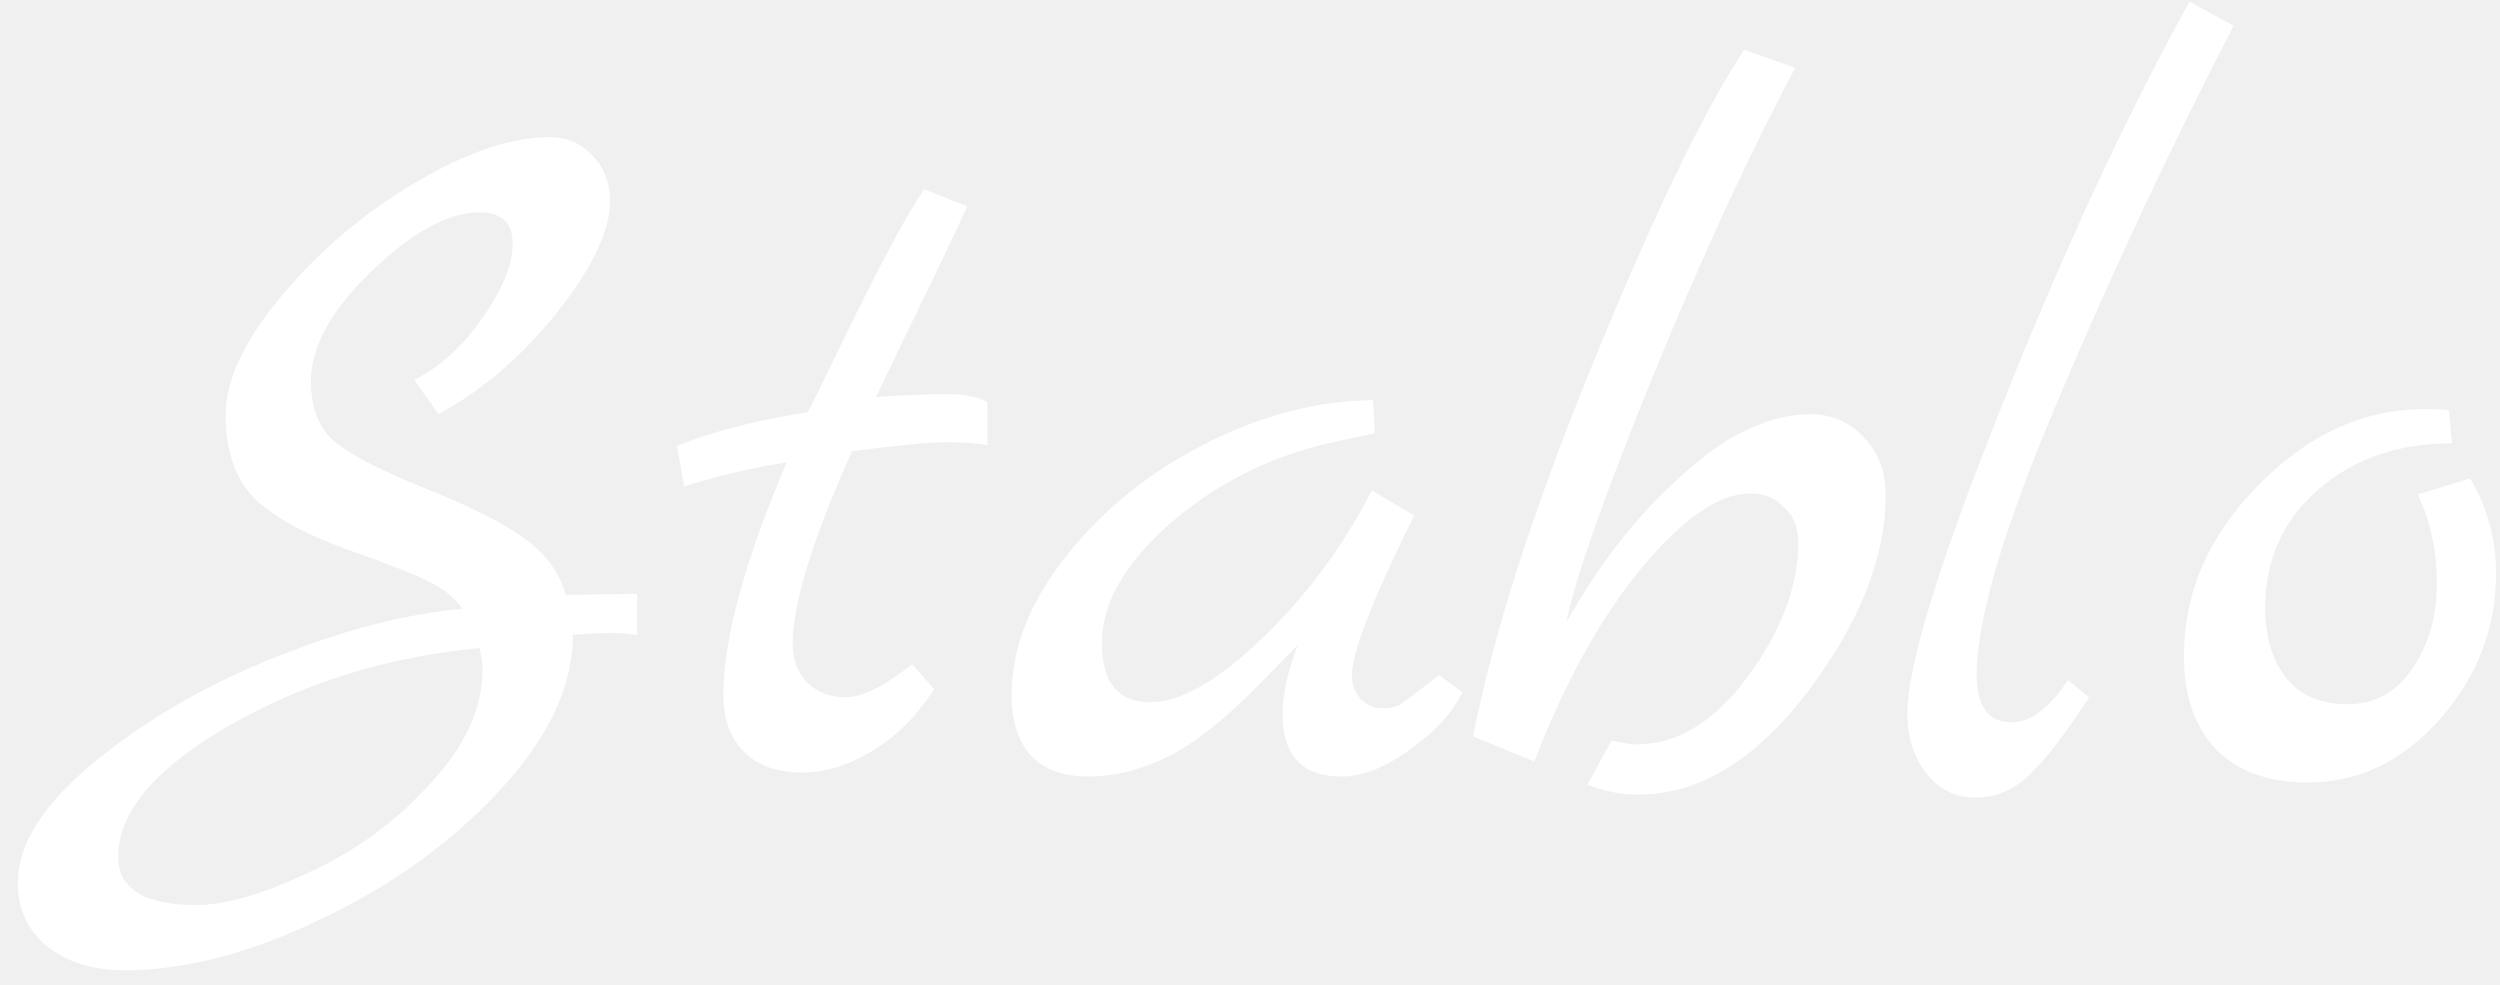
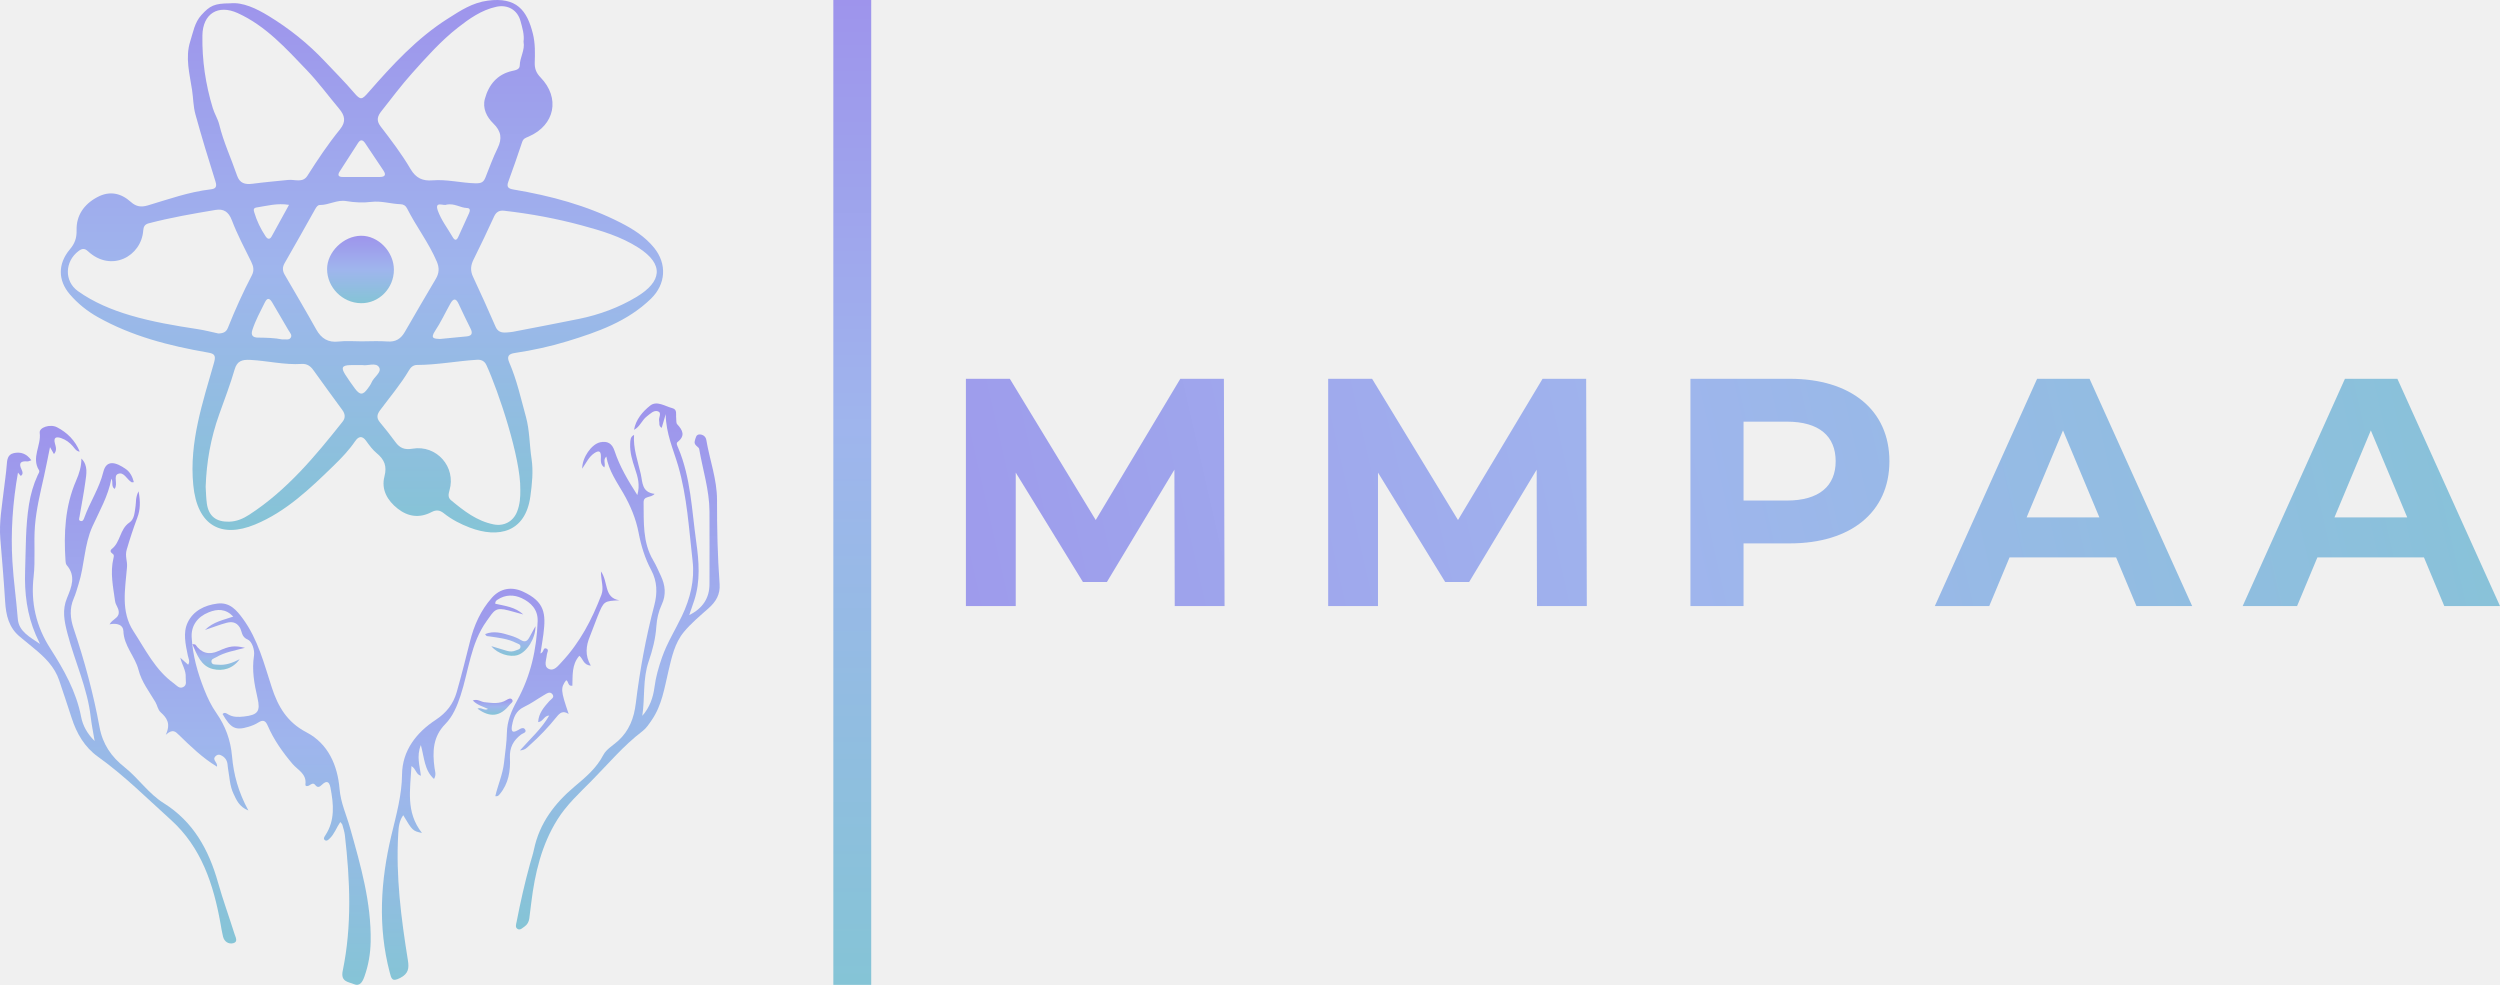
- <svg xmlns="http://www.w3.org/2000/svg" width="132" height="52" fill="none">
-   <path d="M29.878 31.407l3.763-.053v2.173a9.128 9.128 0 00-1.484-.106c-.565 0-1.201.035-1.908.106 0 2.72-1.307 5.477-3.922 8.268-2.615 2.791-5.777 5.053-9.487 6.784-3.675 1.767-7.102 2.65-10.282 2.65-1.66 0-3.021-.424-4.081-1.272C1.452 49.109.94 47.996.94 46.618c0-2.05 1.36-4.187 4.081-6.413 2.72-2.226 5.9-4.063 9.54-5.512 3.64-1.449 6.925-2.297 9.858-2.544-.353-.53-.901-.99-1.643-1.378-.742-.389-2.261-.99-4.558-1.802-2.297-.848-3.922-1.767-4.876-2.756-.954-1.025-1.431-2.456-1.431-4.293 0-1.837.99-3.94 2.968-6.307a26.924 26.924 0 016.996-5.936c2.72-1.625 5.106-2.438 7.155-2.438.919 0 1.678.336 2.279 1.007.6.636.901 1.431.901 2.385 0 1.555-.936 3.516-2.809 5.883-1.873 2.332-3.957 4.116-6.254 5.353l-1.272-1.802c1.378-.707 2.58-1.802 3.604-3.286 1.06-1.52 1.59-2.827 1.59-3.922 0-1.095-.583-1.643-1.749-1.643-1.66 0-3.569 1.042-5.724 3.127-2.12 2.05-3.18 3.975-3.18 5.777 0 1.237.318 2.208.954 2.915.636.707 2.244 1.59 4.823 2.65 2.58 1.025 4.417 1.943 5.512 2.756 1.095.777 1.82 1.767 2.173 2.968zM6.24 45.24c0 1.696 1.378 2.544 4.134 2.544 1.52 0 3.48-.565 5.883-1.696a19.324 19.324 0 006.413-4.664c1.873-1.979 2.809-4.01 2.809-6.095 0-.247-.053-.618-.159-1.113-4.84.46-9.24 1.82-13.197 4.081-3.922 2.261-5.883 4.576-5.883 6.943zm41.92-10.176l1.167 1.325c-.884 1.378-1.962 2.456-3.233 3.233-1.237.777-2.492 1.166-3.764 1.166-1.271 0-2.279-.353-3.02-1.06-.742-.742-1.114-1.749-1.114-3.021 0-2.968 1.114-7.067 3.34-12.296a37.422 37.422 0 00-5.407 1.272l-.37-2.067-.053-.053c1.766-.742 4.08-1.343 6.942-1.802.283-.53.92-1.82 1.908-3.869 1.98-4.063 3.393-6.696 4.24-7.897l2.28.901c-.354.777-.972 2.085-1.855 3.922a640.967 640.967 0 00-2.968 6.148c1.59-.106 2.844-.159 3.763-.159.918 0 1.625.141 2.12.424v2.279c-.495-.106-1.22-.159-2.174-.159-.918 0-2.579.159-4.982.477-2.084 4.664-3.127 8.056-3.127 10.176 0 .813.248 1.484.742 2.014.53.53 1.22.795 2.068.795.883 0 2.049-.583 3.498-1.749zm27.83.583l1.219.901c-.495 1.06-1.414 2.067-2.756 3.021-1.308.954-2.509 1.431-3.604 1.431-2.085 0-3.127-1.095-3.127-3.286 0-1.025.265-2.244.795-3.657l-1.961 2.014c-1.908 1.943-3.569 3.25-4.982 3.922-1.378.671-2.739 1.007-4.081 1.007-1.343 0-2.368-.371-3.074-1.113-.672-.777-1.007-1.837-1.007-3.18 0-2.473.954-4.911 2.862-7.314 1.908-2.438 4.346-4.417 7.314-5.936 2.968-1.52 5.936-2.297 8.904-2.332l.106 1.749-2.226.477c-3.216.707-6.06 2.12-8.533 4.24-2.438 2.12-3.657 4.24-3.657 6.36 0 2.085.848 3.127 2.544 3.127 1.59 0 3.55-1.113 5.883-3.339 2.332-2.226 4.275-4.84 5.83-7.844l2.226 1.325c-2.191 4.417-3.286 7.226-3.286 8.427 0 .495.159.919.477 1.272.353.318.689.477 1.007.477.353 0 .583-.018.689-.053l.318-.106c.106-.07.23-.159.37-.265.177-.106.319-.212.425-.318l.636-.477c.282-.212.512-.389.689-.53zm11.434-9.222c1.696-1.731 3.18-2.915 4.452-3.551 1.308-.671 2.527-1.007 3.657-1.007 1.166 0 2.12.406 2.862 1.219.778.777 1.166 1.802 1.166 3.074 0 3.286-1.378 6.749-4.134 10.388-2.756 3.604-5.724 5.406-8.904 5.406a6.958 6.958 0 01-2.703-.53l1.272-2.332c.566.141 1.007.212 1.325.212 2.156 0 4.117-1.201 5.883-3.604 1.767-2.403 2.65-4.77 2.65-7.102 0-.742-.247-1.343-.742-1.802-.459-.495-1.06-.742-1.802-.742-1.625 0-3.533 1.307-5.724 3.922-2.155 2.615-4.045 6.024-5.67 10.229l-3.234-1.325c1.06-5.406 3.18-11.996 6.36-19.769 3.18-7.773 5.83-13.268 7.95-16.483l2.703.954c-2.332 4.346-4.823 9.734-7.473 16.165-2.614 6.43-4.151 10.794-4.61 13.091 1.448-2.544 3.02-4.682 4.716-6.413zm21.766 9.487l1.113.901c-1.202 1.873-2.244 3.233-3.127 4.081-.848.813-1.802 1.219-2.862 1.219s-1.926-.424-2.597-1.272c-.672-.848-1.007-1.908-1.007-3.18 0-2.473 1.625-7.791 4.876-15.953 3.25-8.197 6.589-15.405 10.017-21.624l2.332 1.272a281.978 281.978 0 00-9.381 20.034c-2.792 6.607-4.187 11.36-4.187 14.257 0 1.66.618 2.491 1.855 2.491.989 0 1.978-.742 2.968-2.226zm21.225-10.653c.919 1.52 1.378 3.198 1.378 5.035 0 2.862-.989 5.424-2.968 7.685-1.978 2.226-4.31 3.339-6.996 3.339-2.049 0-3.657-.583-4.823-1.749-1.13-1.201-1.696-2.844-1.696-4.929 0-3.357 1.308-6.36 3.922-9.01 2.615-2.685 5.548-4.028 8.798-4.028.601 0 1.025.018 1.272.053l.159 1.749c-2.826 0-5.176.813-7.049 2.438-1.872 1.625-2.809 3.71-2.809 6.254 0 1.52.371 2.756 1.113 3.71.742.919 1.82 1.378 3.233 1.378 1.449 0 2.597-.636 3.445-1.908.848-1.272 1.272-2.756 1.272-4.452 0-1.731-.335-3.304-1.007-4.717l2.756-.848z" fill="#fff" />
+ <svg xmlns="http://www.w3.org/2000/svg" width="132" height="52" viewBox="0 0 132 52" fill="none">
+   <g clip-path="url(#clip0_384_237)">
+     <g clip-path="url(#clip1_384_237)">
+       <path d="M12.154 0.176C12.818 0.106 13.529 0.444 14.19 0.847C15.273 1.507 16.261 2.296 17.137 3.224C17.659 3.778 18.198 4.315 18.694 4.896C19.042 5.304 19.109 5.27 19.459 4.869C20.724 3.423 22.021 2.009 23.662 0.973C24.312 0.562 24.937 0.141 25.76 0.033C27.257 -0.163 27.829 0.52 28.141 1.799C28.262 2.298 28.251 2.81 28.234 3.317C28.224 3.624 28.319 3.858 28.536 4.083C29.591 5.167 29.303 6.607 27.915 7.211C27.765 7.276 27.634 7.309 27.573 7.49C27.337 8.197 27.093 8.902 26.836 9.602C26.728 9.894 26.866 9.964 27.11 10.006C29.074 10.338 30.985 10.845 32.768 11.758C33.428 12.095 34.054 12.489 34.536 13.082C35.228 13.931 35.159 15.007 34.37 15.773C33.128 16.979 31.557 17.527 29.96 18.017C29.053 18.295 28.122 18.496 27.181 18.638C26.868 18.685 26.742 18.802 26.891 19.145C27.291 20.065 27.504 21.046 27.769 22.008C27.967 22.725 27.953 23.479 28.064 24.211C28.165 24.883 28.094 25.535 28.005 26.197C27.749 28.111 26.32 28.432 24.806 27.858C24.315 27.671 23.847 27.43 23.435 27.101C23.221 26.931 23.034 26.907 22.785 27.038C22.161 27.365 21.555 27.292 21.004 26.861C20.45 26.429 20.12 25.845 20.299 25.157C20.442 24.604 20.295 24.266 19.893 23.932C19.677 23.752 19.501 23.516 19.337 23.285C19.118 22.976 18.925 23.042 18.748 23.3C18.424 23.774 18.03 24.186 17.622 24.582C16.368 25.8 15.101 27.022 13.456 27.698C11.7 28.42 10.413 27.781 10.204 25.605C9.985 23.338 10.706 21.247 11.306 19.13C11.418 18.732 11.287 18.668 10.964 18.612C8.942 18.26 6.967 17.758 5.156 16.738C4.594 16.421 4.105 16.027 3.688 15.542C3.053 14.801 3.049 13.927 3.689 13.166C3.946 12.862 4.054 12.577 4.044 12.149C4.025 11.371 4.441 10.774 5.151 10.402C5.803 10.06 6.392 10.2 6.906 10.66C7.192 10.915 7.448 10.95 7.81 10.844C8.902 10.519 9.982 10.131 11.123 9.998C11.375 9.969 11.47 9.877 11.378 9.587C11.005 8.407 10.645 7.222 10.316 6.029C10.204 5.621 10.205 5.183 10.142 4.759C10.014 3.901 9.769 3.043 10.046 2.177C10.199 1.701 10.274 1.189 10.634 0.794C11.086 0.296 11.32 0.18 12.155 0.176H12.154ZM15.22 9.501C15.565 9.464 15.983 9.673 16.232 9.28C16.766 8.436 17.321 7.606 17.95 6.832C18.28 6.424 18.215 6.108 17.906 5.74C17.336 5.061 16.811 4.343 16.196 3.701C15.098 2.556 14.04 1.37 12.552 0.692C11.508 0.217 10.706 0.725 10.687 1.87C10.665 3.183 10.854 4.457 11.236 5.711C11.329 6.015 11.506 6.288 11.577 6.581C11.802 7.508 12.208 8.367 12.514 9.263C12.658 9.684 12.94 9.753 13.333 9.702C13.96 9.619 14.591 9.566 15.221 9.5L15.22 9.501ZM26.745 17.555C26.856 17.544 26.967 17.541 27.076 17.52C28.242 17.294 29.409 17.074 30.572 16.837C31.652 16.616 32.691 16.233 33.622 15.669C34.923 14.88 35.101 13.969 33.703 13.075C32.779 12.485 31.755 12.182 30.713 11.9C29.365 11.535 27.998 11.284 26.612 11.126C26.371 11.098 26.199 11.187 26.087 11.433C25.74 12.197 25.375 12.953 25.003 13.705C24.851 14.01 24.823 14.288 24.974 14.609C25.386 15.483 25.78 16.368 26.167 17.253C26.286 17.526 26.489 17.577 26.745 17.553V17.555ZM27.643 2.204C27.694 1.823 27.577 1.469 27.485 1.121C27.327 0.523 26.806 0.226 26.201 0.359C25.422 0.529 24.778 0.987 24.175 1.459C23.277 2.162 22.514 3.022 21.753 3.872C21.183 4.509 20.67 5.197 20.139 5.869C19.944 6.116 19.848 6.349 20.09 6.666C20.647 7.395 21.211 8.129 21.673 8.919C21.966 9.419 22.329 9.564 22.84 9.522C23.602 9.46 24.348 9.662 25.108 9.679C25.417 9.685 25.534 9.617 25.632 9.37C25.838 8.855 26.026 8.329 26.27 7.832C26.524 7.318 26.467 6.927 26.045 6.517C25.701 6.183 25.467 5.718 25.601 5.222C25.803 4.477 26.249 3.921 27.053 3.743C27.223 3.706 27.44 3.67 27.443 3.457C27.449 3.024 27.729 2.641 27.643 2.206V2.204ZM10.86 25.726C10.878 25.988 10.88 26.292 10.922 26.59C11.019 27.262 11.417 27.563 12.102 27.545C12.503 27.534 12.848 27.38 13.166 27.173C15.152 25.884 16.64 24.091 18.09 22.263C18.245 22.066 18.23 21.859 18.076 21.65C17.558 20.947 17.047 20.239 16.537 19.53C16.386 19.321 16.196 19.199 15.934 19.216C15.015 19.276 14.119 19.047 13.206 19.002C12.773 18.98 12.518 19.064 12.39 19.502C12.156 20.309 11.852 21.095 11.571 21.886C11.13 23.123 10.901 24.383 10.858 25.726H10.86ZM11.531 17.608C11.801 17.6 11.947 17.523 12.032 17.312C12.409 16.368 12.825 15.442 13.295 14.542C13.43 14.284 13.386 14.069 13.266 13.823C12.909 13.098 12.528 12.38 12.241 11.627C12.069 11.176 11.805 11.014 11.382 11.084C10.197 11.282 9.014 11.487 7.85 11.792C7.638 11.847 7.577 11.978 7.563 12.169C7.467 13.535 5.875 14.405 4.642 13.264C4.466 13.1 4.331 13.116 4.147 13.255C3.419 13.802 3.382 14.848 4.115 15.371C4.947 15.964 5.893 16.356 6.86 16.644C8.023 16.99 9.226 17.194 10.428 17.377C10.819 17.436 11.204 17.539 11.531 17.608ZM27.472 25.85C27.501 24.183 26.312 20.644 25.684 19.279C25.588 19.07 25.422 18.981 25.185 18.996C24.127 19.061 23.082 19.267 22.019 19.27C21.824 19.27 21.692 19.387 21.6 19.543C21.155 20.297 20.587 20.962 20.068 21.661C19.899 21.887 19.872 22.072 20.059 22.297C20.344 22.639 20.621 22.988 20.882 23.346C21.113 23.663 21.371 23.761 21.778 23.691C23.053 23.474 24.089 24.655 23.734 25.886C23.678 26.082 23.639 26.268 23.814 26.412C24.489 26.971 25.175 27.512 26.069 27.689C26.606 27.796 27.089 27.541 27.297 27.029C27.456 26.638 27.479 26.226 27.472 25.849V25.85ZM19.079 18.024V18.023C19.54 18.023 20.001 17.995 20.459 18.03C20.901 18.064 21.172 17.883 21.382 17.514C21.916 16.578 22.466 15.652 23.012 14.722C23.185 14.429 23.206 14.151 23.067 13.82C22.643 12.822 21.977 11.965 21.493 11.004C21.423 10.866 21.312 10.787 21.154 10.783C20.636 10.766 20.137 10.595 19.605 10.66C19.168 10.714 18.719 10.691 18.277 10.617C17.794 10.535 17.361 10.83 16.883 10.825C16.774 10.824 16.699 10.94 16.643 11.039C16.106 11.991 15.577 12.947 15.029 13.892C14.898 14.118 14.915 14.305 15.036 14.513C15.592 15.472 16.157 16.426 16.697 17.394C16.967 17.877 17.325 18.099 17.891 18.032C18.281 17.986 18.683 18.023 19.079 18.023V18.024ZM19.045 9.345C19.377 9.345 19.708 9.345 20.039 9.345C20.289 9.345 20.418 9.264 20.247 9.006C19.924 8.519 19.601 8.034 19.273 7.55C19.16 7.384 19.035 7.347 18.908 7.544C18.585 8.048 18.259 8.55 17.936 9.053C17.811 9.247 17.866 9.345 18.098 9.345C18.413 9.345 18.729 9.345 19.045 9.345ZM14.904 17.922C15.079 17.904 15.248 17.97 15.343 17.841C15.447 17.699 15.31 17.571 15.242 17.455C14.958 16.96 14.663 16.473 14.378 15.979C14.25 15.757 14.121 15.689 13.987 15.961C13.749 16.442 13.489 16.913 13.323 17.428C13.235 17.699 13.348 17.822 13.615 17.825C14.059 17.831 14.502 17.84 14.904 17.922ZM23.229 17.898C23.7 17.852 24.172 17.805 24.642 17.761C24.905 17.736 24.966 17.602 24.857 17.374C24.644 16.932 24.419 16.497 24.218 16.05C24.069 15.717 23.927 15.763 23.776 16.035C23.506 16.517 23.273 17.022 22.968 17.48C22.698 17.888 22.946 17.883 23.229 17.898ZM19.139 19.277C18.882 19.277 18.677 19.27 18.472 19.278C18.064 19.294 18 19.416 18.224 19.77C18.384 20.023 18.558 20.268 18.736 20.51C19.002 20.871 19.162 20.87 19.42 20.513C19.493 20.411 19.572 20.307 19.62 20.191C19.737 19.906 20.169 19.661 20.02 19.4C19.856 19.112 19.407 19.332 19.14 19.276L19.139 19.277ZM15.26 10.816C14.636 10.714 14.092 10.87 13.542 10.956C13.378 10.982 13.386 11.081 13.421 11.199C13.555 11.656 13.759 12.081 14.023 12.477C14.124 12.629 14.243 12.665 14.345 12.48C14.649 11.934 14.947 11.386 15.26 10.816ZM23.578 10.803C23.459 10.899 22.927 10.579 23.115 11.115C23.29 11.613 23.631 12.053 23.901 12.518C23.997 12.684 24.097 12.728 24.194 12.514C24.383 12.096 24.572 11.678 24.764 11.261C24.825 11.126 24.84 10.988 24.656 10.983C24.303 10.973 24.002 10.723 23.579 10.803H23.578Z" fill="url(#paint0_linear_384_237)" />
+       <path d="M7.317 25.943C7.42 26.493 7.407 26.914 7.256 27.317C7.046 27.879 6.858 28.445 6.69 29.023C6.591 29.363 6.732 29.631 6.707 29.934C6.614 31.085 6.363 32.282 7.045 33.326C7.679 34.296 8.195 35.373 9.177 36.081C9.329 36.191 9.459 36.382 9.671 36.279C9.892 36.172 9.793 35.942 9.805 35.763C9.83 35.403 9.608 35.104 9.52 34.728C9.671 34.863 9.793 34.972 9.933 35.097C10.05 34.926 9.948 34.767 9.916 34.607C9.799 34.029 9.654 33.413 9.906 32.876C10.197 32.254 10.8 31.953 11.482 31.868C12.134 31.787 12.495 32.218 12.831 32.678C13.624 33.765 13.945 35.051 14.351 36.299C14.679 37.306 15.159 38.133 16.176 38.663C17.33 39.264 17.826 40.411 17.929 41.658C17.99 42.396 18.293 43.029 18.484 43.712C19.037 45.68 19.61 47.647 19.571 49.723C19.558 50.359 19.452 50.983 19.233 51.586C19.137 51.851 18.988 52.094 18.69 51.964C18.409 51.841 17.974 51.85 18.095 51.263C18.586 48.888 18.486 46.494 18.21 44.101C18.188 43.913 18.126 43.73 18.075 43.546C18.064 43.505 18.022 43.472 17.968 43.403C17.763 43.699 17.656 44.041 17.402 44.278C17.334 44.342 17.252 44.429 17.157 44.361C17.053 44.287 17.128 44.182 17.176 44.108C17.699 43.312 17.616 42.458 17.447 41.583C17.378 41.222 17.216 41.23 17.009 41.425C16.862 41.564 16.776 41.611 16.633 41.436C16.541 41.323 16.437 41.398 16.339 41.463C16.254 41.521 16.109 41.538 16.126 41.41C16.2 40.856 15.715 40.653 15.449 40.339C14.922 39.717 14.458 39.063 14.136 38.316C14.016 38.039 13.886 37.99 13.633 38.152C13.475 38.253 13.292 38.324 13.111 38.378C12.433 38.582 12.18 38.452 11.752 37.701C11.856 37.586 11.959 37.666 12.046 37.719C12.31 37.878 12.597 37.863 12.88 37.832C13.618 37.75 13.76 37.56 13.595 36.847C13.426 36.114 13.291 35.388 13.411 34.625C13.461 34.312 13.295 33.859 13.087 33.773C12.731 33.627 12.79 33.334 12.655 33.122C12.474 32.836 12.221 32.814 11.949 32.888C11.603 32.982 11.267 33.113 10.82 33.264C11.281 32.812 11.804 32.739 12.317 32.555C11.909 32.129 11.475 32.148 11.024 32.328C10.421 32.568 10.085 33.042 10.12 33.649C10.174 34.609 10.432 35.525 10.786 36.415C10.957 36.845 11.155 37.263 11.42 37.641C11.905 38.333 12.178 39.079 12.252 39.936C12.335 40.898 12.591 41.836 13.114 42.794C12.623 42.595 12.486 42.238 12.33 41.911C12.128 41.489 12.12 41.017 12.037 40.566C12.023 40.488 12.021 40.407 12.01 40.329C11.977 40.104 11.848 39.955 11.643 39.867C11.544 39.825 11.458 39.852 11.383 39.926C11.176 40.129 11.507 40.247 11.456 40.479C10.687 40.014 10.067 39.407 9.447 38.806C9.264 38.628 9.125 38.466 8.753 38.797C9.036 38.193 8.793 37.891 8.491 37.617C8.326 37.467 8.311 37.249 8.207 37.073C7.882 36.52 7.478 36.012 7.314 35.372C7.132 34.658 6.54 34.111 6.515 33.318C6.505 32.993 6.185 32.882 5.784 32.965C5.945 32.682 6.246 32.644 6.27 32.373C6.292 32.129 6.105 31.958 6.077 31.746C5.974 30.994 5.807 30.239 5.989 29.481C6.022 29.347 6.03 29.291 5.92 29.217C5.827 29.154 5.805 29.06 5.905 28.983C6.368 28.623 6.321 27.934 6.834 27.59C7.109 27.405 7.107 27.033 7.158 26.721C7.192 26.507 7.147 26.28 7.312 25.947L7.317 25.943Z" fill="url(#paint1_linear_384_237)" />
+       <path d="M4.299 24.213C4.664 24.578 4.562 25.031 4.504 25.459C4.422 26.067 4.3 26.669 4.2 27.275C4.187 27.358 4.125 27.483 4.265 27.51C4.38 27.533 4.418 27.426 4.452 27.333C4.745 26.512 5.244 25.784 5.455 24.919C5.617 24.258 6.114 24.389 6.66 24.778C6.868 24.926 7 25.181 7.067 25.456C7.006 25.461 6.97 25.475 6.95 25.464C6.698 25.32 6.542 24.888 6.228 25.023C5.97 25.133 6.241 25.557 6.052 25.815C5.851 25.678 5.991 25.45 5.882 25.274C5.712 26.191 5.255 26.976 4.883 27.792C4.441 28.764 4.467 29.84 4.149 30.837C4.067 31.095 3.999 31.359 3.891 31.605C3.659 32.137 3.712 32.661 3.888 33.187C4.461 34.889 4.931 36.621 5.254 38.385C5.422 39.3 5.877 39.954 6.574 40.506C7.31 41.09 7.84 41.903 8.649 42.409C10.212 43.389 11.025 44.872 11.511 46.595C11.77 47.512 12.098 48.409 12.384 49.318C12.436 49.482 12.585 49.729 12.318 49.8C12.079 49.863 11.846 49.732 11.776 49.453C11.719 49.222 11.683 48.986 11.641 48.751C11.27 46.687 10.63 44.737 9.021 43.287C7.762 42.152 6.561 40.947 5.175 39.957C4.464 39.449 4.048 38.729 3.783 37.908C3.569 37.244 3.347 36.583 3.124 35.922C2.881 35.201 2.359 34.697 1.792 34.231C1.547 34.03 1.304 33.826 1.058 33.626C0.465 33.145 0.315 32.484 0.271 31.763C0.203 30.656 0.108 29.551 0.017 28.445C-0.054 27.566 0.108 26.705 0.207 25.839C0.255 25.414 0.323 24.991 0.354 24.566C0.375 24.281 0.397 24 0.724 23.926C1.087 23.844 1.403 23.947 1.654 24.302C1.559 24.331 1.501 24.367 1.447 24.363C1.095 24.332 0.969 24.443 1.139 24.793C1.188 24.893 1.241 25.036 1.101 25.126C1.091 25.132 1.008 25.021 0.949 24.953C0.67 26.525 0.562 28.09 0.655 29.652C0.715 30.662 0.862 31.669 0.94 32.682C0.991 33.347 1.601 33.649 2.113 34.003C2.04 33.846 1.963 33.69 1.894 33.532C1.424 32.446 1.285 31.312 1.326 30.134C1.367 28.963 1.343 27.788 1.532 26.627C1.618 26.096 1.765 25.579 1.991 25.089C2.031 25.002 2.111 24.911 2.058 24.825C1.644 24.161 2.187 23.517 2.097 22.851C2.059 22.568 2.65 22.373 3.011 22.56C3.556 22.842 3.973 23.265 4.209 23.846C4.027 23.829 3.948 23.68 3.846 23.561C3.677 23.365 3.471 23.216 3.227 23.132C2.969 23.043 2.813 23.092 2.9 23.416C2.947 23.592 3.021 23.773 2.849 23.974C2.773 23.842 2.715 23.74 2.64 23.61C2.531 24.145 2.436 24.64 2.326 25.133C2.133 25.999 1.921 26.856 1.847 27.749C1.773 28.653 1.877 29.559 1.774 30.458C1.617 31.823 1.911 33.076 2.647 34.227C3.369 35.354 4.025 36.506 4.283 37.848C4.372 38.31 4.602 38.735 4.997 39.125C4.919 38.654 4.837 38.265 4.792 37.873C4.618 36.331 3.946 34.925 3.56 33.44C3.386 32.77 3.278 32.201 3.54 31.57C3.781 30.992 4.019 30.412 3.521 29.837C3.475 29.784 3.465 29.689 3.459 29.611C3.363 28.166 3.431 26.732 4.015 25.387C4.186 24.995 4.299 24.626 4.298 24.21L4.299 24.213Z" fill="url(#paint2_linear_384_237)" />
+       <path d="M33.476 22.694C33.574 22.146 33.93 21.733 34.326 21.418C34.681 21.136 35.113 21.452 35.501 21.551C35.776 21.622 35.677 21.884 35.703 22.077C35.717 22.186 35.693 22.332 35.754 22.398C36.053 22.718 36.197 23.01 35.77 23.344C35.687 23.409 35.772 23.558 35.813 23.658C36.476 25.238 36.525 26.933 36.759 28.595C36.907 29.644 36.989 30.676 36.656 31.702C36.573 31.957 36.483 32.21 36.391 32.476C37.097 32.13 37.458 31.583 37.46 30.851C37.462 29.563 37.467 28.275 37.46 26.987C37.452 25.865 37.104 24.794 36.916 23.701C36.897 23.588 36.607 23.51 36.687 23.269C36.736 23.122 36.745 22.927 36.956 22.938C37.121 22.948 37.262 23.047 37.293 23.228C37.472 24.29 37.861 25.312 37.859 26.409C37.856 27.886 37.887 29.361 37.995 30.834C38.036 31.381 37.802 31.771 37.411 32.117C36.961 32.517 36.491 32.907 36.11 33.367C35.624 33.953 35.466 34.702 35.294 35.431C35.082 36.323 34.951 37.24 34.408 38.025C34.262 38.237 34.122 38.453 33.924 38.604C32.92 39.367 32.118 40.332 31.239 41.221C30.594 41.874 29.914 42.494 29.425 43.281C28.593 44.617 28.243 46.106 28.053 47.645C28.018 47.929 27.987 48.212 27.947 48.495C27.922 48.675 27.84 48.827 27.685 48.93C27.58 48.999 27.473 49.12 27.346 49.059C27.182 48.978 27.25 48.811 27.276 48.677C27.477 47.647 27.704 46.624 27.985 45.613C28.058 45.353 28.142 45.095 28.198 44.832C28.491 43.46 29.28 42.422 30.33 41.535C30.908 41.049 31.491 40.567 31.856 39.862C32.014 39.557 32.373 39.358 32.642 39.112C33.222 38.581 33.475 37.919 33.569 37.14C33.782 35.392 34.101 33.661 34.548 31.956C34.716 31.317 34.704 30.696 34.385 30.103C34.052 29.481 33.851 28.819 33.718 28.124C33.577 27.387 33.287 26.695 32.912 26.044C32.557 25.43 32.141 24.846 32.015 24.108C31.818 24.282 31.992 24.469 31.909 24.681C31.68 24.52 31.729 24.296 31.729 24.1C31.729 23.788 31.595 23.784 31.378 23.929C31.096 24.117 30.957 24.428 30.74 24.747C30.738 24.152 31.233 23.449 31.692 23.352C32.07 23.273 32.317 23.407 32.448 23.806C32.715 24.619 33.146 25.35 33.651 26.139C33.806 25.594 33.669 25.173 33.532 24.759C33.387 24.319 33.248 23.882 33.274 23.411C33.283 23.232 33.284 23.056 33.478 22.964C33.426 23.679 33.677 24.34 33.831 25.019C33.932 25.467 33.877 25.992 34.566 26.077C34.347 26.308 33.976 26.163 33.982 26.532C33.997 27.578 33.924 28.635 34.492 29.59C34.646 29.849 34.762 30.13 34.892 30.402C35.127 30.9 35.183 31.401 34.941 31.918C34.771 32.28 34.682 32.674 34.656 33.068C34.614 33.71 34.458 34.321 34.25 34.922C33.928 35.858 34.059 36.841 33.913 37.797C34.3 37.355 34.485 36.84 34.557 36.281C34.626 35.742 34.776 35.226 34.954 34.714C35.222 33.944 35.657 33.256 36.005 32.526C36.444 31.604 36.687 30.625 36.569 29.617C36.375 27.935 36.283 26.235 35.806 24.593C35.553 23.726 35.16 22.893 35.149 21.865C35.059 22.173 35 22.375 34.937 22.593C34.761 22.481 34.833 22.339 34.803 22.226C34.757 22.053 34.969 21.798 34.733 21.717C34.52 21.644 34.337 21.846 34.157 21.982C33.888 22.184 33.789 22.54 33.478 22.693L33.476 22.694Z" fill="url(#paint3_linear_384_237)" />
+       <path d="M28.532 34.504C28.737 34.441 28.66 34.179 28.836 34.239C29.012 34.299 28.881 34.455 28.873 34.57C28.855 34.828 28.691 35.174 28.961 35.312C29.248 35.458 29.456 35.168 29.658 34.953C30.622 33.926 31.255 32.71 31.753 31.41C31.897 31.035 31.73 30.669 31.73 30.171C32.134 30.737 31.867 31.561 32.706 31.696C31.888 31.735 31.884 31.733 31.555 32.538C31.411 32.891 31.29 33.253 31.145 33.605C30.939 34.104 30.877 34.603 31.194 35.144C30.79 35.115 30.791 34.773 30.587 34.627C30.18 35.095 30.242 35.663 30.221 36.207C29.964 36.245 30.036 35.968 29.892 35.916C29.593 36.324 29.602 36.455 30.026 37.699C29.725 37.498 29.556 37.645 29.391 37.85C28.953 38.396 28.47 38.902 27.946 39.366C27.834 39.465 27.741 39.601 27.453 39.622C28.02 38.981 28.603 38.472 28.998 37.781C28.72 37.786 28.682 38.106 28.414 38.127C28.44 37.654 28.72 37.342 28.999 37.023C29.091 36.919 29.315 36.82 29.154 36.64C29.021 36.492 28.857 36.622 28.724 36.7C28.368 36.909 28.03 37.157 27.659 37.331C27.241 37.529 27.115 37.886 27.039 38.281C26.99 38.532 26.992 38.764 27.361 38.545C27.473 38.477 27.65 38.363 27.735 38.533C27.812 38.684 27.601 38.716 27.51 38.785C27.106 39.095 26.898 39.472 26.924 40.009C26.958 40.7 26.854 41.377 26.382 41.936C26.332 41.995 26.285 42.064 26.152 42.038C26.29 41.441 26.548 40.875 26.613 40.263C26.668 39.743 26.754 39.222 26.763 38.701C26.774 38.071 27.004 37.53 27.3 36.996C28.021 35.69 28.338 34.278 28.388 32.796C28.409 32.181 28.028 31.81 27.543 31.582C27.137 31.391 26.678 31.389 26.27 31.664C26.204 31.707 26.144 31.757 26.148 31.876C26.66 31.995 27.201 32.045 27.63 32.444C27.373 32.373 27.118 32.3 26.86 32.233C26.156 32.048 26.107 32.213 25.699 32.785C24.842 33.982 24.752 35.409 24.316 36.73C24.134 37.282 23.913 37.821 23.511 38.23C22.851 38.902 22.831 39.694 22.942 40.536C22.965 40.719 23.05 40.901 22.916 41.13C22.403 40.668 22.41 40.024 22.221 39.339C21.98 39.939 22.168 40.437 22.223 40.96C21.956 40.891 21.982 40.609 21.726 40.448C21.663 41.693 21.412 42.882 22.28 43.98C21.795 43.878 21.772 43.855 21.291 43.043C21.07 43.349 21.047 43.687 21.027 44.023C20.894 46.273 21.182 48.493 21.537 50.706C21.602 51.11 21.579 51.406 21.129 51.636C20.698 51.858 20.664 51.676 20.578 51.346C19.942 48.92 20.094 46.51 20.667 44.098C20.918 43.042 21.216 42.007 21.228 40.889C21.24 39.637 21.983 38.679 23.003 38.01C23.576 37.634 23.938 37.163 24.116 36.536C24.367 35.655 24.592 34.766 24.814 33.876C25.028 33.016 25.379 32.228 25.972 31.56C26.413 31.062 27.011 30.959 27.614 31.237C28.773 31.772 28.828 32.407 28.693 33.477C28.652 33.803 28.594 34.126 28.536 34.502L28.532 34.504Z" fill="url(#paint4_linear_384_237)" />
+       <path d="M25.943 34.117C26.231 34.204 26.497 34.288 26.765 34.364C26.92 34.409 27.078 34.413 27.23 34.345C27.327 34.301 27.466 34.295 27.48 34.159C27.494 34.013 27.351 33.996 27.258 33.948C26.81 33.721 26.318 33.675 25.833 33.601C25.76 33.589 25.672 33.617 25.618 33.479C26.074 33.292 26.508 33.422 26.936 33.552C27.133 33.611 27.329 33.688 27.503 33.795C27.734 33.937 27.853 33.834 27.956 33.644C28.053 33.467 28.149 33.29 28.274 33.062C28.274 33.72 27.822 34.424 27.343 34.584C26.919 34.725 26.263 34.515 25.943 34.119V34.117Z" fill="url(#paint5_linear_384_237)" />
+       <path d="M12.657 34.804C12.296 35.304 11.768 35.455 11.239 35.325C10.612 35.171 10.408 34.584 10.153 34.007C10.265 34.026 10.305 34.02 10.316 34.036C10.631 34.486 11.038 34.598 11.538 34.372C12.118 34.108 12.366 34.073 12.935 34.204C12.373 34.355 11.857 34.438 11.408 34.706C11.304 34.767 11.135 34.797 11.167 34.956C11.2 35.113 11.365 35.081 11.486 35.094C11.911 35.141 12.287 34.996 12.657 34.804Z" fill="url(#paint6_linear_384_237)" />
+       <path d="M25.212 37.416C25.402 37.315 25.572 37.554 25.769 37.432C25.504 37.302 25.206 37.241 24.963 36.984C25.223 36.891 25.392 37.057 25.582 37.077C25.975 37.115 26.372 37.189 26.74 36.961C26.835 36.902 26.964 36.834 27.041 36.941C27.124 37.058 26.979 37.127 26.913 37.21C26.416 37.838 25.878 37.907 25.212 37.417V37.416Z" fill="url(#paint7_linear_384_237)" />
+       <path d="M20.798 14.241C20.799 15.222 20.009 16.025 19.056 16.009C18.08 15.993 17.272 15.178 17.27 14.208C17.268 13.31 18.132 12.46 19.058 12.448C19.97 12.436 20.797 13.288 20.798 14.241Z" fill="url(#paint8_linear_384_237)" />
+     </g>
+     <path d="M64.657 32L64.622 20H62.32L57.854 27.457L53.319 20H51V32H53.631V24.954L57.179 30.731H58.443L62.008 24.8L62.026 32H64.657Z" fill="url(#paint9_linear_384_237)" />
+     <path d="M83.784 32L83.749 20H81.447L76.982 27.457L72.447 20H70.127V32H72.758V24.954L76.307 30.731H77.57L81.136 24.8L81.153 32H83.784Z" fill="url(#paint10_linear_384_237)" />
+     <path d="M94.5 20H89.255V32H92.059V28.691H94.5C97.736 28.691 99.761 27.029 99.761 24.354C99.761 21.663 97.736 20 94.5 20ZM94.344 26.429H92.059V22.263H94.344C96.057 22.263 96.923 23.034 96.923 24.354C96.923 25.657 96.057 26.429 94.344 26.429Z" fill="url(#paint11_linear_384_237)" />
+     <path d="M112.804 32H115.746L110.328 20H107.559L102.159 32H105.032L106.105 29.429H111.73L112.804 32ZM107.005 27.32L108.926 22.726L110.848 27.32H107.005Z" fill="url(#paint12_linear_384_237)" />
+     <path d="M129.058 32H132L126.582 20H123.813L118.413 32H121.286L122.359 29.429H127.984L129.058 32ZM123.259 27.32L125.18 22.726L127.102 27.32H123.259Z" fill="url(#paint13_linear_384_237)" />
+     <line x1="45" y1="-4.37114e-08" x2="45" y2="52" stroke="url(#paint14_linear_384_237)" stroke-width="2" />
+   </g>
+   <defs>
+     <linearGradient id="paint0_linear_384_237" x1="19.111" y1="0" x2="19.111" y2="28.114" gradientUnits="userSpaceOnUse">
+       <stop stop-color="#9E94EC" />
+       <stop offset="0.505" stop-color="#9FB5ED" />
+       <stop offset="1" stop-color="#85C4D6" />
+     </linearGradient>
+     <linearGradient id="paint1_linear_384_237" x1="12.678" y1="25.943" x2="12.678" y2="52" gradientUnits="userSpaceOnUse">
+       <stop stop-color="#9E94EC" />
+       <stop offset="0.505" stop-color="#9FB5ED" />
+       <stop offset="1" stop-color="#85C4D6" />
+     </linearGradient>
+     <linearGradient id="paint2_linear_384_237" x1="6.236" y1="22.487" x2="6.236" y2="49.815" gradientUnits="userSpaceOnUse">
+       <stop stop-color="#9E94EC" />
+       <stop offset="0.505" stop-color="#9FB5ED" />
+       <stop offset="1" stop-color="#85C4D6" />
+     </linearGradient>
+     <linearGradient id="paint3_linear_384_237" x1="32.62" y1="21.304" x2="32.62" y2="49.075" gradientUnits="userSpaceOnUse">
+       <stop stop-color="#9E94EC" />
+       <stop offset="0.505" stop-color="#9FB5ED" />
+       <stop offset="1" stop-color="#85C4D6" />
+     </linearGradient>
+     <linearGradient id="paint4_linear_384_237" x1="26.435" y1="30.171" x2="26.435" y2="51.734" gradientUnits="userSpaceOnUse">
+       <stop stop-color="#9E94EC" />
+       <stop offset="0.505" stop-color="#9FB5ED" />
+       <stop offset="1" stop-color="#85C4D6" />
+     </linearGradient>
+     <linearGradient id="paint5_linear_384_237" x1="26.946" y1="33.062" x2="26.946" y2="34.628" gradientUnits="userSpaceOnUse">
+       <stop stop-color="#9E94EC" />
+       <stop offset="0.505" stop-color="#9FB5ED" />
+       <stop offset="1" stop-color="#85C4D6" />
+     </linearGradient>
+     <linearGradient id="paint6_linear_384_237" x1="11.544" y1="34.007" x2="11.544" y2="35.369" gradientUnits="userSpaceOnUse">
+       <stop stop-color="#9E94EC" />
+       <stop offset="0.505" stop-color="#9FB5ED" />
+       <stop offset="1" stop-color="#85C4D6" />
+     </linearGradient>
+     <linearGradient id="paint7_linear_384_237" x1="26.015" y1="36.885" x2="26.015" y2="37.739" gradientUnits="userSpaceOnUse">
+       <stop stop-color="#9E94EC" />
+       <stop offset="0.505" stop-color="#9FB5ED" />
+       <stop offset="1" stop-color="#85C4D6" />
+     </linearGradient>
+     <linearGradient id="paint8_linear_384_237" x1="19.034" y1="12.447" x2="19.034" y2="16.01" gradientUnits="userSpaceOnUse">
+       <stop stop-color="#9E94EC" />
+       <stop offset="0.505" stop-color="#9FB5ED" />
+       <stop offset="1" stop-color="#85C4D6" />
+     </linearGradient>
+     <linearGradient id="paint9_linear_384_237" x1="41.709" y1="36.191" x2="134.504" y2="15.053" gradientUnits="userSpaceOnUse">
+       <stop stop-color="#9E94EC" />
+       <stop offset="0.5" stop-color="#9FB5ED" />
+       <stop offset="1" stop-color="#85C4D6" />
+     </linearGradient>
+     <linearGradient id="paint10_linear_384_237" x1="41.709" y1="36.191" x2="134.504" y2="15.053" gradientUnits="userSpaceOnUse">
+       <stop stop-color="#9E94EC" />
+       <stop offset="0.5" stop-color="#9FB5ED" />
+       <stop offset="1" stop-color="#85C4D6" />
+     </linearGradient>
+     <linearGradient id="paint11_linear_384_237" x1="41.709" y1="36.191" x2="134.504" y2="15.053" gradientUnits="userSpaceOnUse">
+       <stop stop-color="#9E94EC" />
+       <stop offset="0.5" stop-color="#9FB5ED" />
+       <stop offset="1" stop-color="#85C4D6" />
+     </linearGradient>
+     <linearGradient id="paint12_linear_384_237" x1="41.709" y1="36.191" x2="134.504" y2="15.053" gradientUnits="userSpaceOnUse">
+       <stop stop-color="#9E94EC" />
+       <stop offset="0.5" stop-color="#9FB5ED" />
+       <stop offset="1" stop-color="#85C4D6" />
+     </linearGradient>
+     <linearGradient id="paint13_linear_384_237" x1="41.709" y1="36.191" x2="134.504" y2="15.053" gradientUnits="userSpaceOnUse">
+       <stop stop-color="#9E94EC" />
+       <stop offset="0.5" stop-color="#9FB5ED" />
+       <stop offset="1" stop-color="#85C4D6" />
+     </linearGradient>
+     <linearGradient id="paint14_linear_384_237" x1="44" y1="0" x2="44" y2="52" gradientUnits="userSpaceOnUse">
+       <stop stop-color="#9E94EC" />
+       <stop offset="0.432" stop-color="#9FB5ED" />
+       <stop offset="1" stop-color="#85C4D6" />
+       <stop offset="1" stop-color="#85C4D6" />
+     </linearGradient>
+     <clipPath id="clip0_384_237">
+       <rect width="132" height="52" fill="white" />
+     </clipPath>
+     <clipPath id="clip1_384_237">
+       <rect width="38" height="52" fill="white" />
+     </clipPath>
+   </defs>
</svg>
